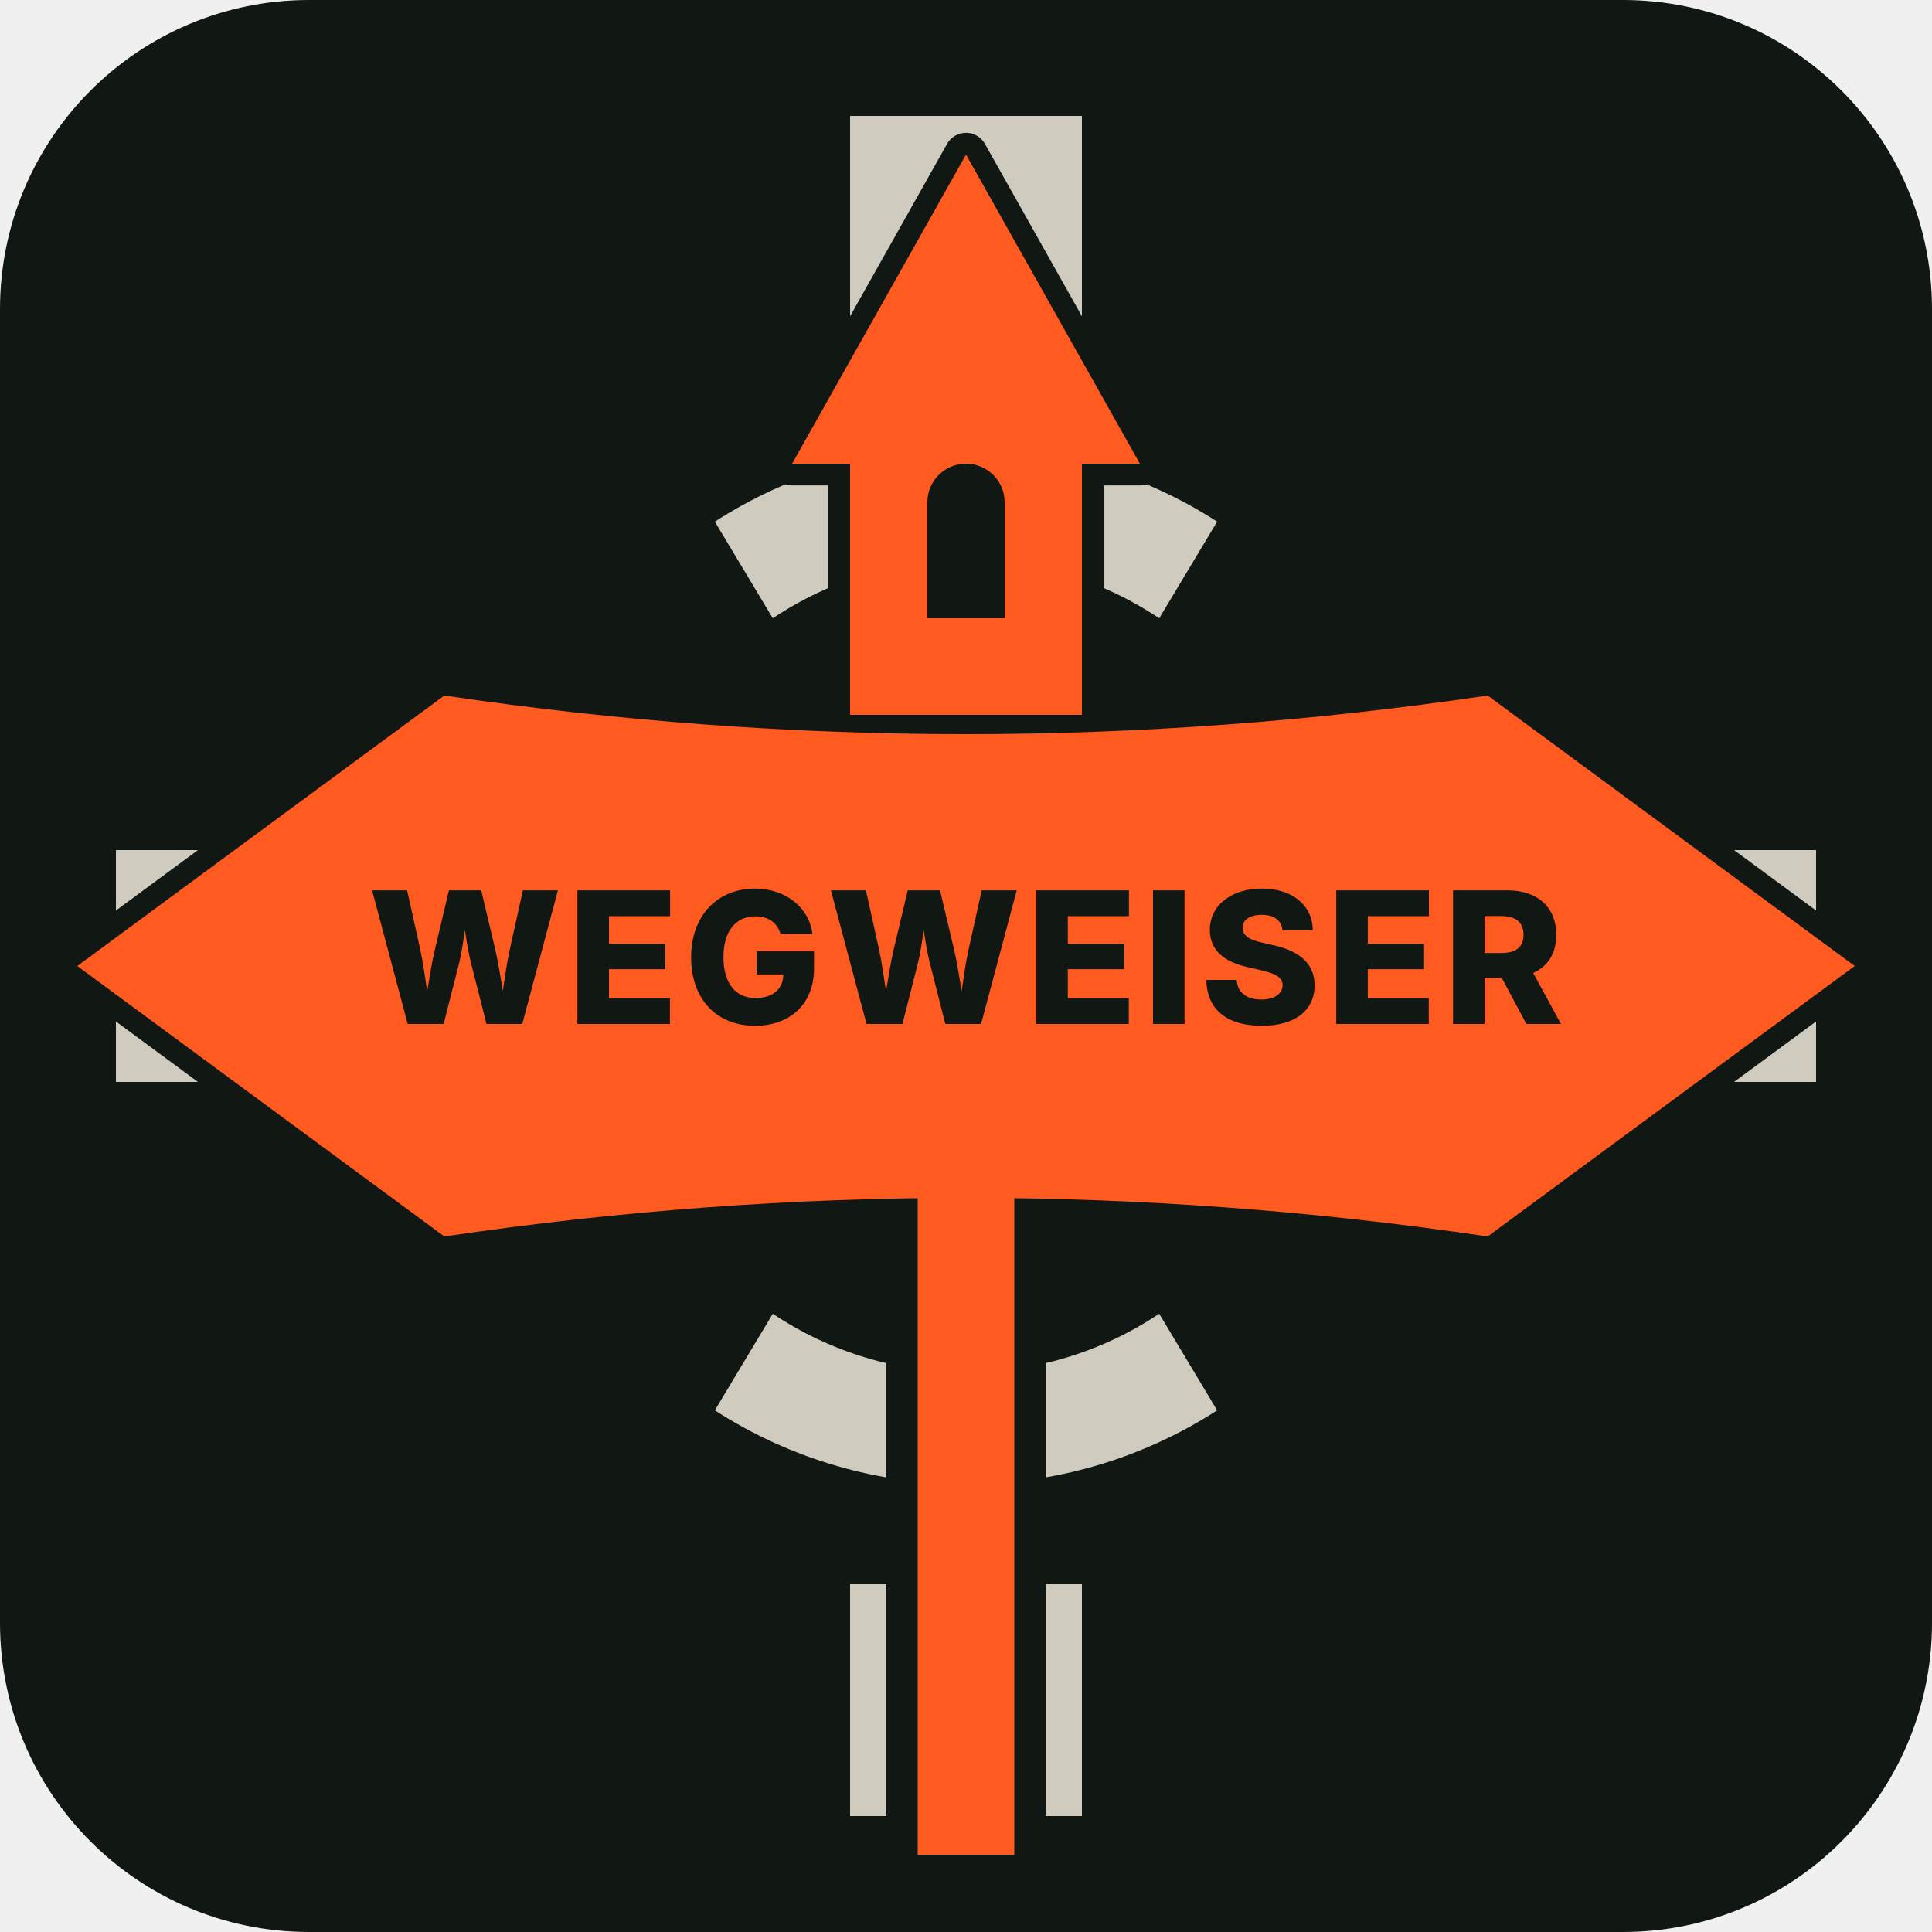
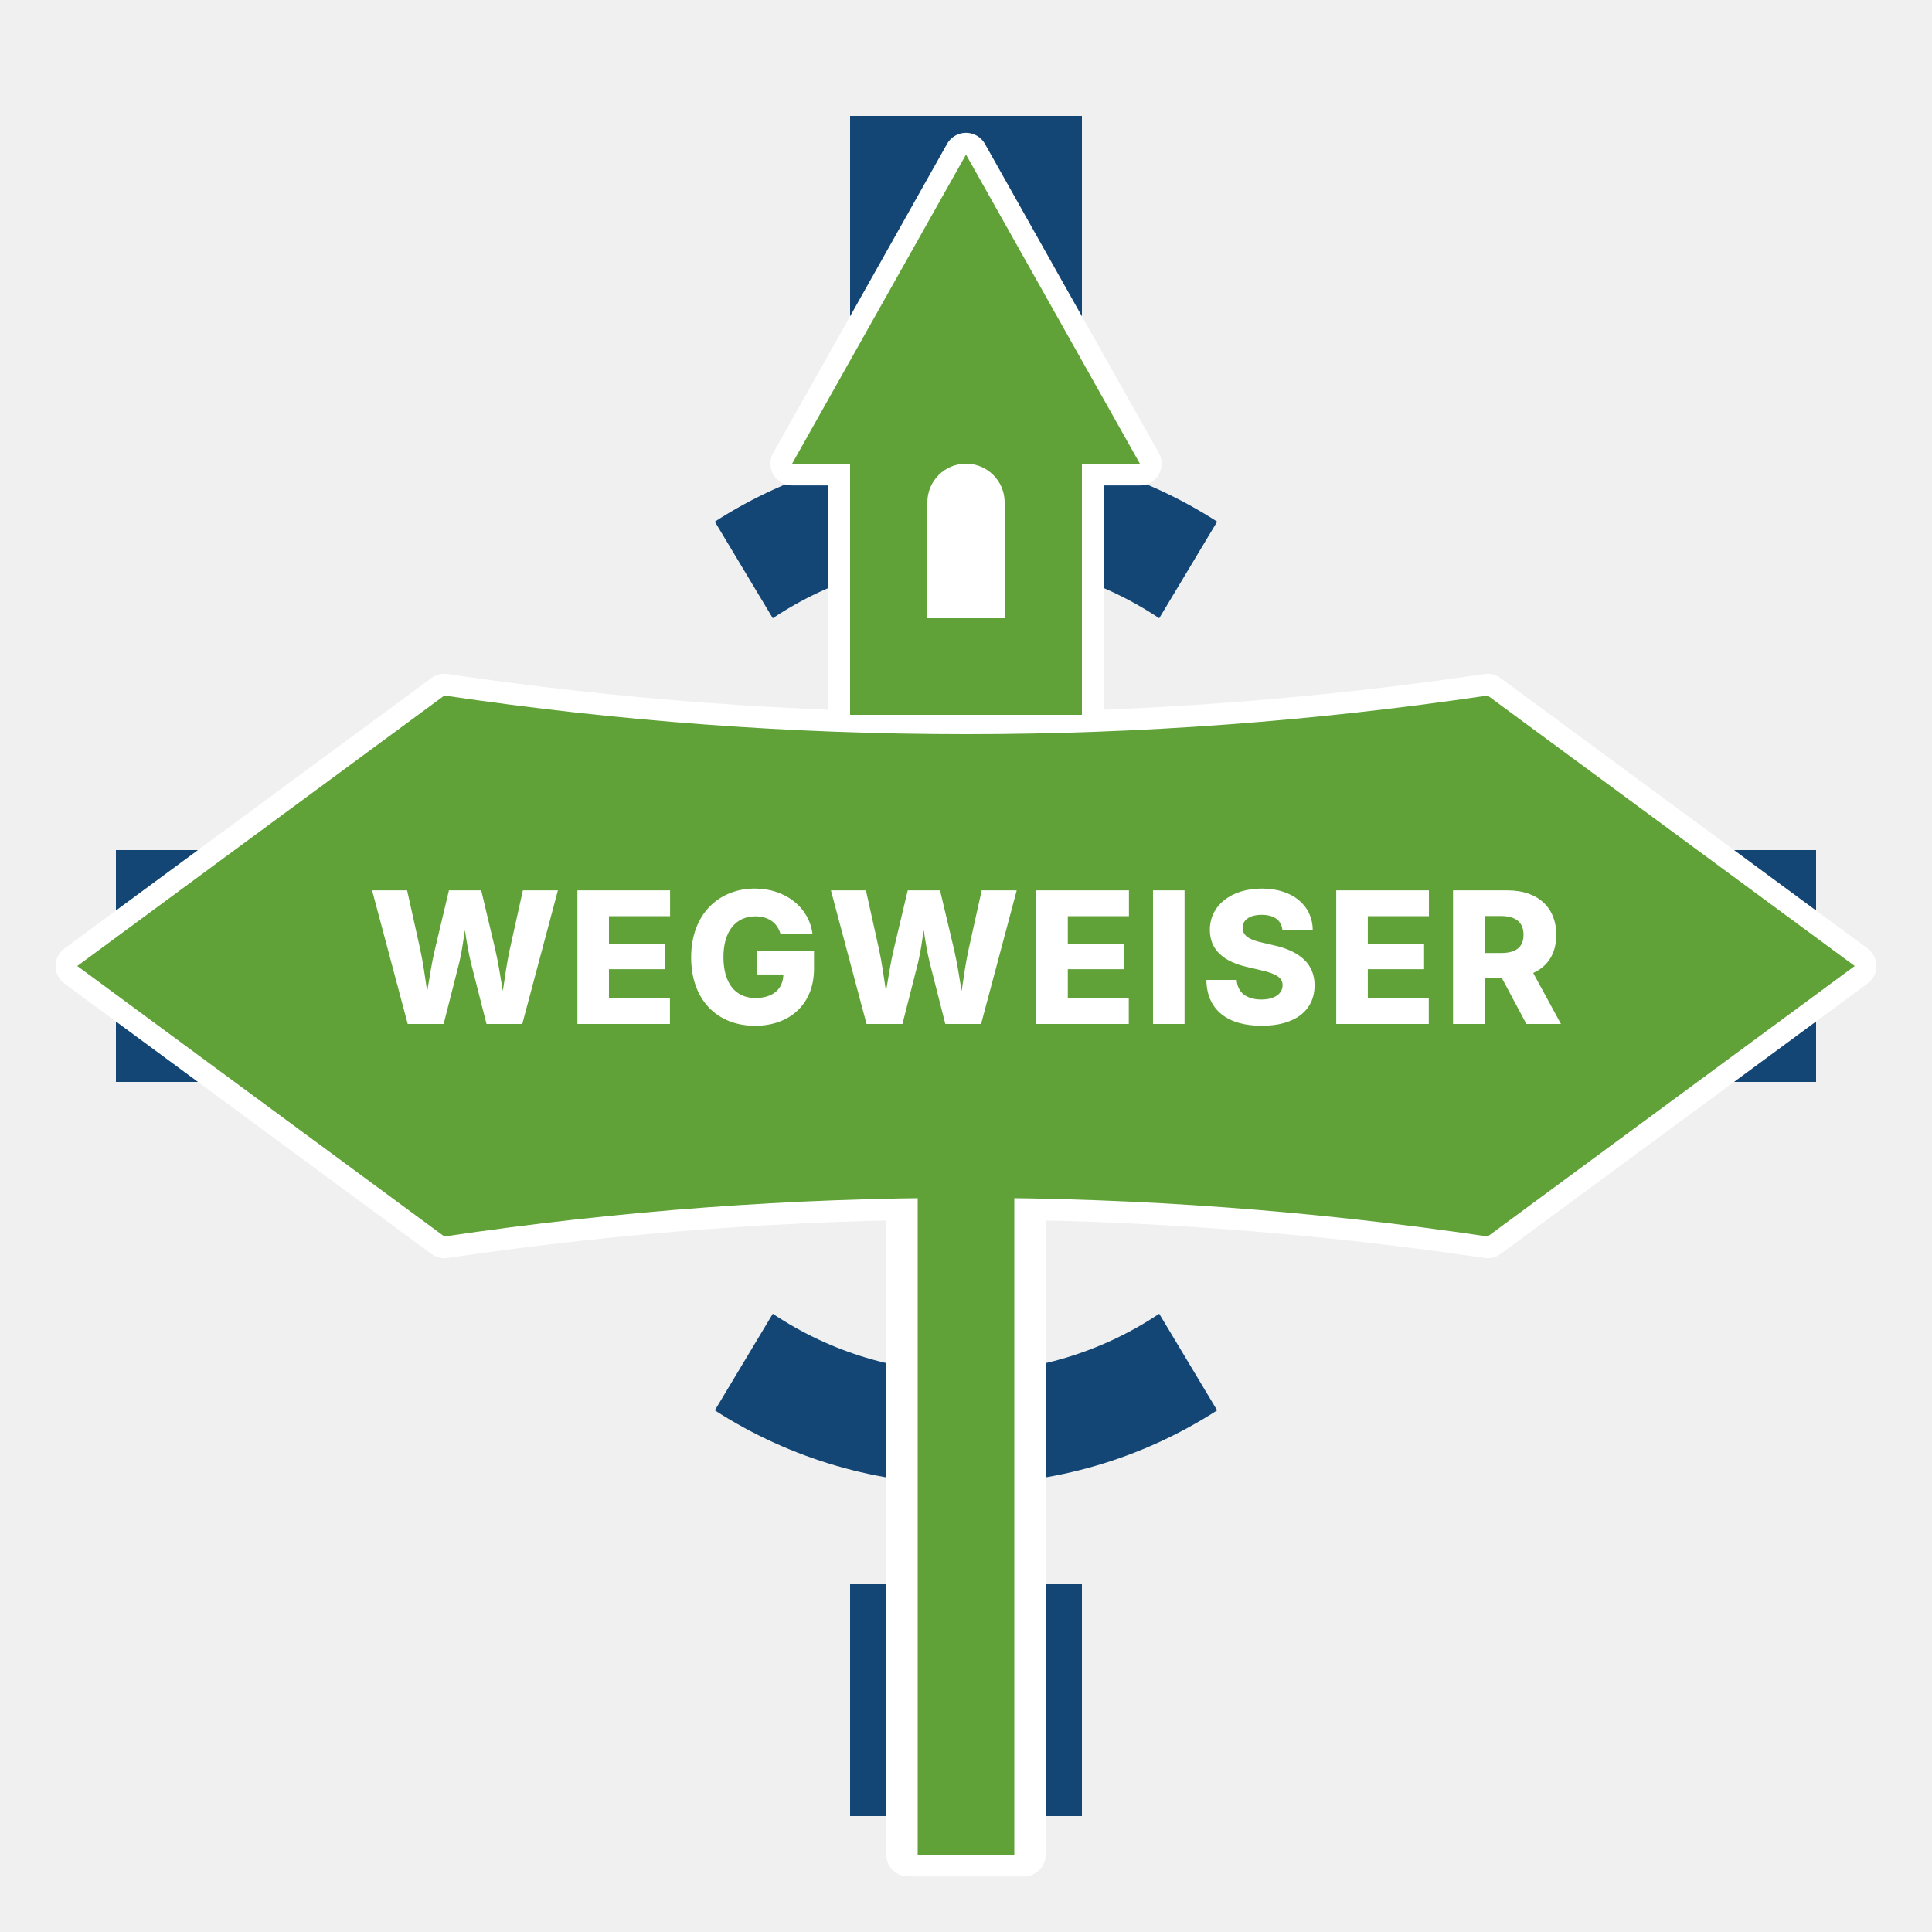
<svg xmlns="http://www.w3.org/2000/svg" viewBox="0 0 200 200">
-   <rect width="200" height="200" rx="32" fill="#111713" />
-   <g fill="#F1EBDD" opacity="0.85">
+   <g fill="#134675">
    <path d="M 74 54 A 48 48 0 0 1 126 54 L 120 64 A 36 36 0 0 0 80 64 Z" />
    <path d="M 146 74 A 48 48 0 0 1 146 126 L 136 120 A 36 36 0 0 0 136 80 Z" />
    <path d="M 126 146 A 48 48 0 0 1 74 146 L 80 136 A 36 36 0 0 0 120 136 Z" />
    <path d="M 54 126 A 48 48 0 0 1 54 74 L 64 80 A 36 36 0 0 0 64 120 Z" />
    <path d="M 88 12 L 112 12 L 112 36 L 106 36 L 106 70 L 94 70 L 94 36 L 88 36 Z" />
    <path d="M 88 188 L 112 188 L 112 164 L 106 164 L 106 130 L 94 130 L 94 164 L 88 164 Z" />
    <path d="M 12 88 L 12 112 L 36 112 L 36 106 L 70 106 L 70 94 L 36 94 L 36 88 Z" />
    <path d="M 188 88 L 188 112 L 164 112 L 164 106 L 130 106 L 130 94 L 164 94 L 164 88 Z" />
  </g>
-   <g stroke="#111713" stroke-width="4.5" stroke-linejoin="round">
+   <g stroke="#FFFFFF" stroke-width="4.5" stroke-linejoin="round">
    <path d="M 100 16 L 82 48 L 88 48 L 88 74 L 112 74 L 112 48 L 118 48 Z" fill="none" />
    <rect x="94" y="126" width="12" height="66" fill="none" />
    <path d="M 8 100 L 46 72 Q 100 80 154 72 L 192 100 L 154 128 Q 100 120 46 128 Z" fill="none" />
  </g>
-   <g fill="#FF5A1F">
+   <g fill="#60A238">
    <path d="M 100 16 L 82 48 L 88 48 L 88 74 L 112 74 L 112 48 L 118 48 Z" />
-     <path d="M 96 52 A 4 4 0 0 1 104 52 L 104 64 L 96 64 Z" fill="#111713" />
+     <path d="M 96 52 A 4 4 0 0 1 104 52 L 104 64 L 96 64 Z" fill="#FFFFFF" />
    <rect x="95" y="124" width="10" height="68" />
    <path d="M 8 100 L 46 72 Q 100 80 154 72 L 192 100 L 154 128 Q 100 120 46 128 Z" />
  </g>
-   <text x="100" y="106" fill="#111713" font-family="system-ui, -apple-system, sans-serif" font-weight="800" font-size="19" text-anchor="middle" letter-spacing="0.5">
+   <text x="100" y="106" fill="#FFFFFF" font-family="system-ui, -apple-system, sans-serif" font-weight="800" font-size="19" text-anchor="middle" letter-spacing="0.5">
    WEGWEISER
  </text>
</svg>
